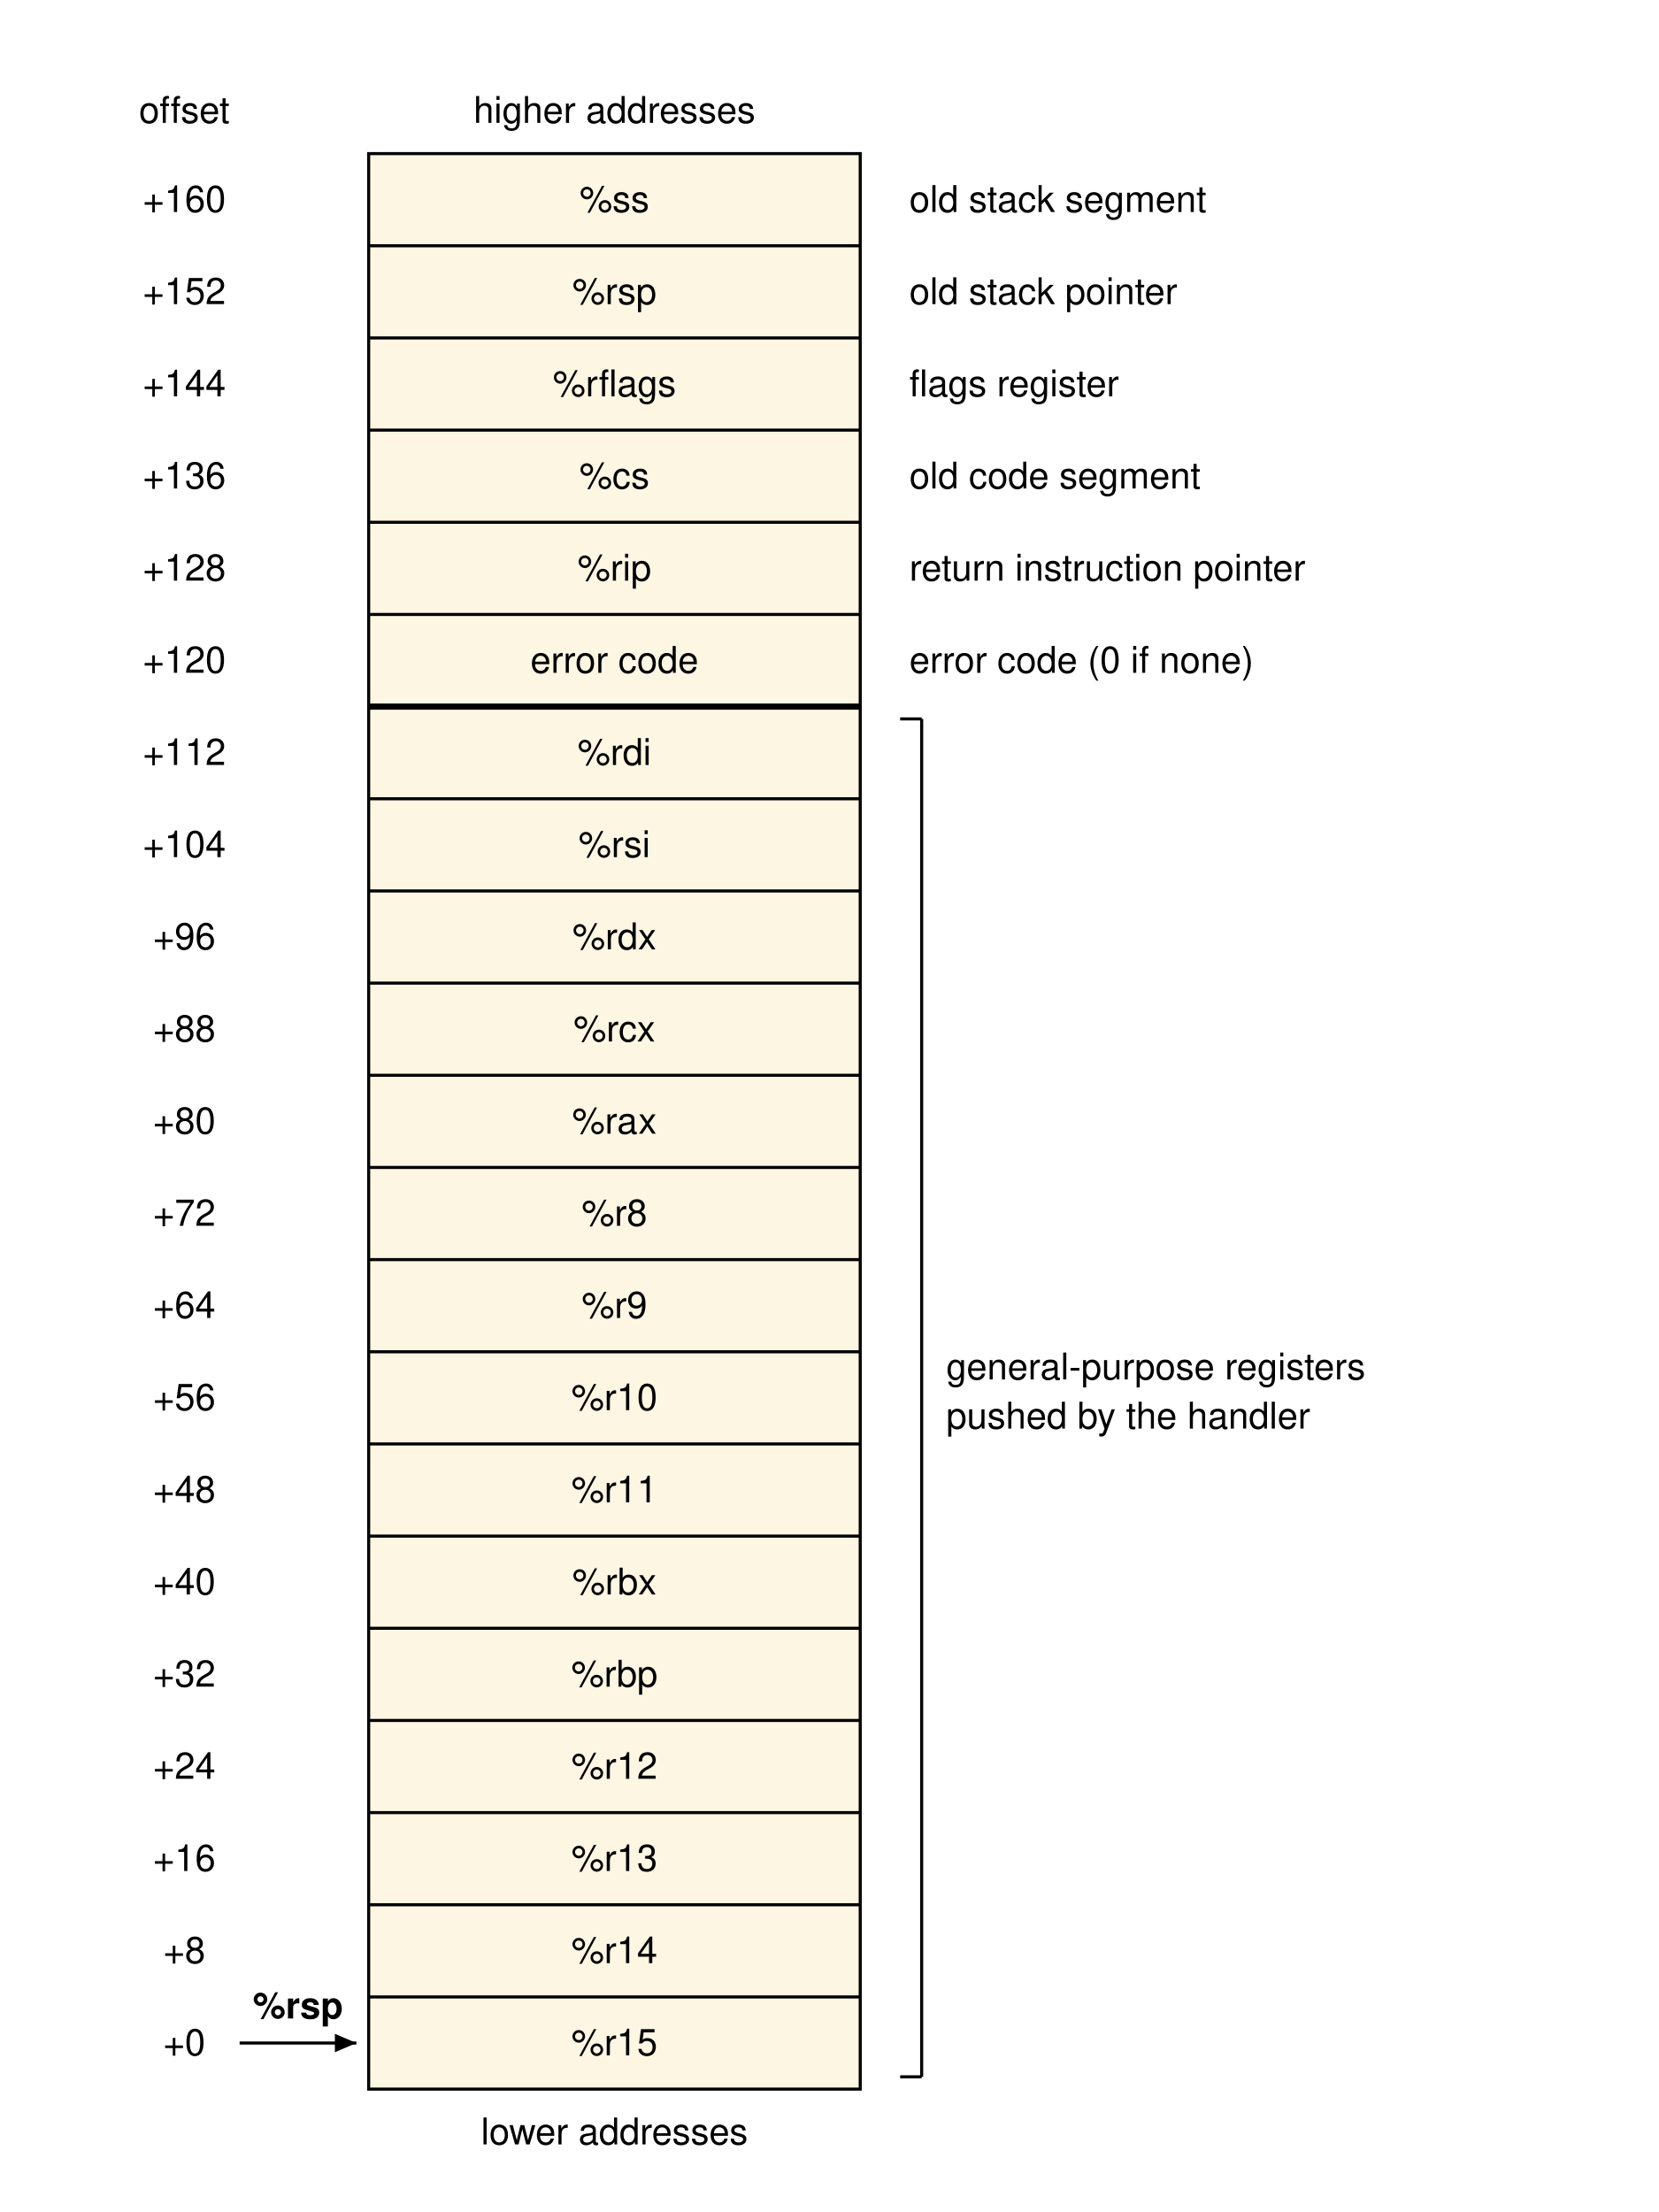
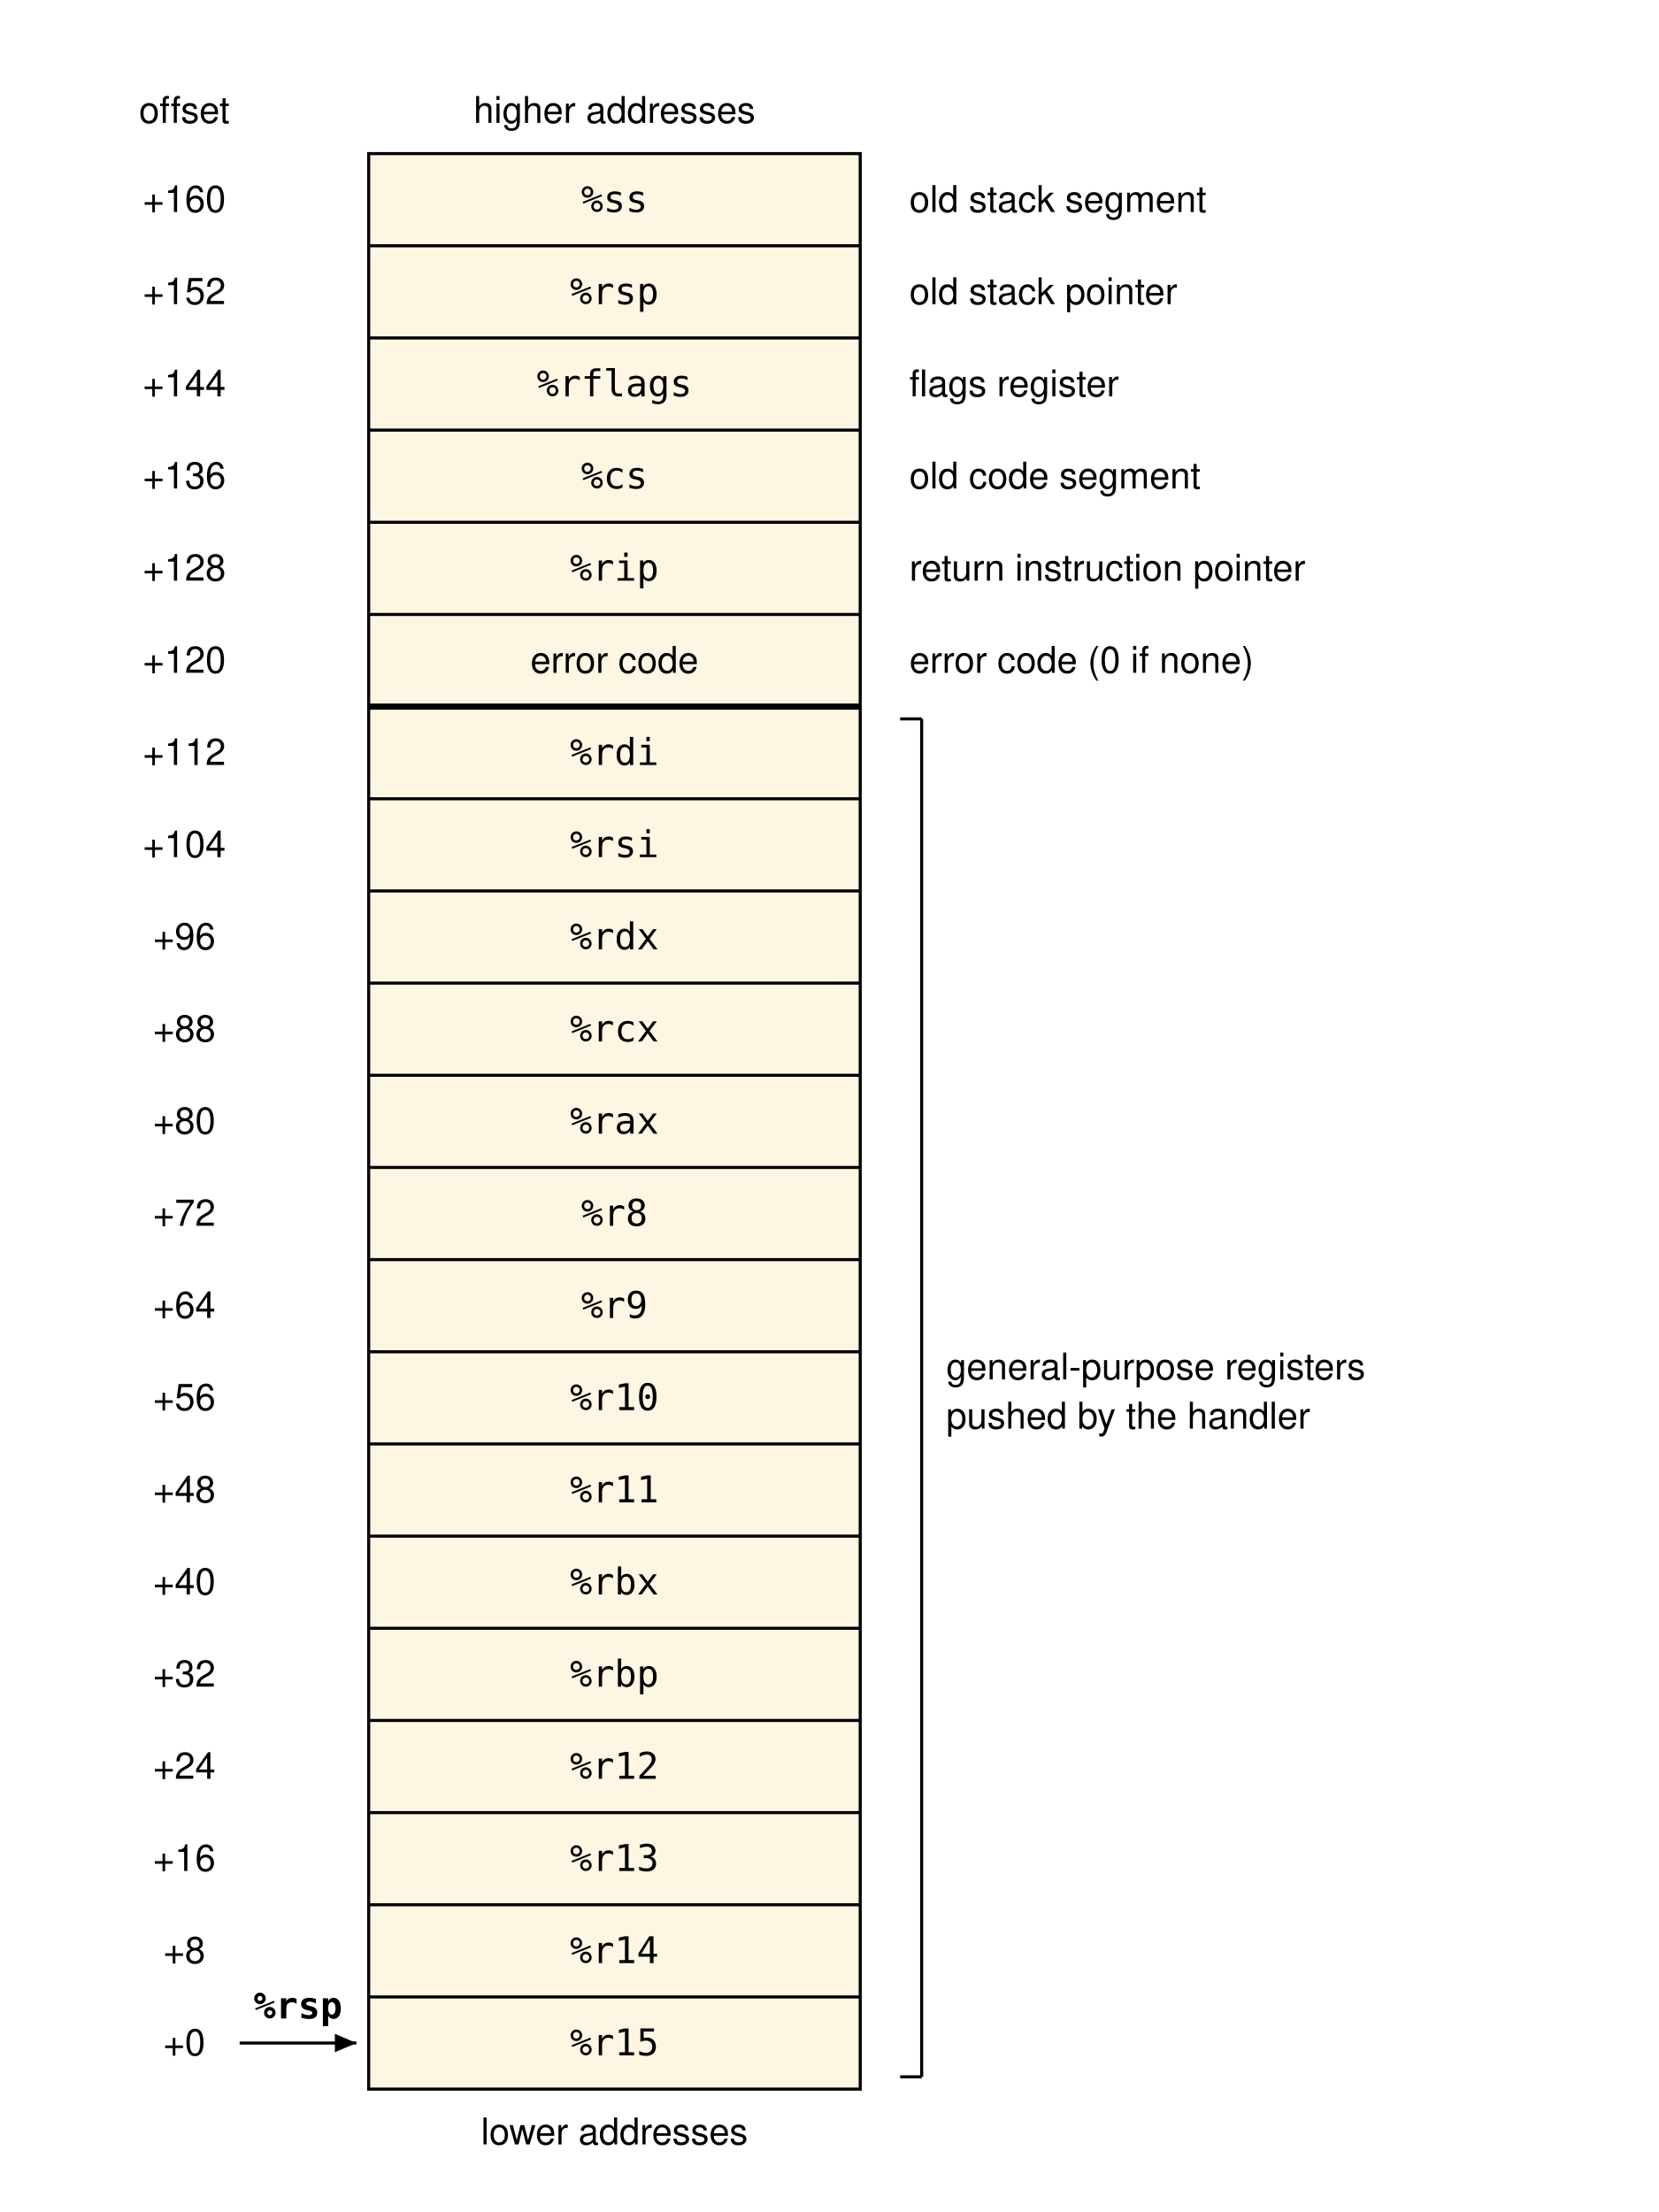
<svg xmlns="http://www.w3.org/2000/svg" version="1.1" width="540px" height="720px" viewBox="0 0 540 720" style="background: transparent; background-color: transparent; color-scheme: light dark;" font-family="Helvetica">
  <style>
    .box     { fill: #fdf6e3; stroke: #000000; stroke-width: 1;
               fill: light-dark(#fdf6e3, #201a0a); stroke: light-dark(#000000, #ffffff); }
    .div     { stroke: #000000; stroke-width: 1;
               stroke: light-dark(#000000, #ffffff); }
    .divthick{ stroke: #000000; stroke-width: 2;
               stroke: light-dark(#000000, #ffffff); }
    .reg     { fill: #000000; font-size: 12px; text-anchor: middle;
               fill: light-dark(#000000, #ffffff); }
    .desc    { fill: #000000; font-size: 12px; text-anchor: start;
               fill: light-dark(#000000, #ffffff); }
    .addr    { fill: #000000; font-size: 12px; text-anchor: middle;
               fill: light-dark(#000000, #ffffff); }
    .off     { fill: #000000; font-size: 12px; text-anchor: middle;
               fill: light-dark(#000000, #ffffff); }
    .ptr     { fill: #000000; font-size: 12px; text-anchor: middle; font-weight: bold;
               fill: light-dark(#000000, #ffffff); }
    .ah   { fill: #000000; fill: light-dark(#000000, #ffffff); }
+     .mono { font-family: monospace; }
  </style>
  <defs>
    <marker id="arrow" markerWidth="8" markerHeight="8" refX="7" refY="3" orient="auto" markerUnits="strokeWidth">
      <path d="M0,0 L7,3 L0,6 z" class="ah" />
    </marker>
  </defs>
  <text class="addr" x="200" y="40">higher addresses</text>
  <text class="addr" x="200" y="698">lower addresses</text>
  <text class="off" x="60" y="40">offset</text>
  <rect class="box" x="120" y="50" width="160" height="630" />
  <line class="div" x1="120" y1="80" x2="280" y2="80" />
  <line class="div" x1="120" y1="110" x2="280" y2="110" />
  <line class="div" x1="120" y1="140" x2="280" y2="140" />
  <line class="div" x1="120" y1="170" x2="280" y2="170" />
  <line class="div" x1="120" y1="200" x2="280" y2="200" />
  <line class="divthick" x1="120" y1="230" x2="280" y2="230" />
  <line class="div" x1="120" y1="260" x2="280" y2="260" />
  <line class="div" x1="120" y1="290" x2="280" y2="290" />
  <line class="div" x1="120" y1="320" x2="280" y2="320" />
  <line class="div" x1="120" y1="350" x2="280" y2="350" />
  <line class="div" x1="120" y1="380" x2="280" y2="380" />
  <line class="div" x1="120" y1="410" x2="280" y2="410" />
  <line class="div" x1="120" y1="440" x2="280" y2="440" />
  <line class="div" x1="120" y1="470" x2="280" y2="470" />
  <line class="div" x1="120" y1="500" x2="280" y2="500" />
  <line class="div" x1="120" y1="530" x2="280" y2="530" />
  <line class="div" x1="120" y1="560" x2="280" y2="560" />
  <line class="div" x1="120" y1="590" x2="280" y2="590" />
  <line class="div" x1="120" y1="620" x2="280" y2="620" />
  <line class="div" x1="120" y1="650" x2="280" y2="650" />
-   <text class="reg" x="200" y="69">%ss</text>
-   <text class="reg" x="200" y="99">%rsp</text>
-   <text class="reg" x="200" y="129">%rflags</text>
-   <text class="reg" x="200" y="159">%cs</text>
-   <text class="reg" x="200" y="189">%rip</text>
+   <text class="reg mono" x="200" y="69">%ss</text>
+   <text class="reg mono" x="200" y="99">%rsp</text>
+   <text class="reg mono" x="200" y="129">%rflags</text>
+   <text class="reg mono" x="200" y="159">%cs</text>
+   <text class="reg mono" x="200" y="189">%rip</text>
  <text class="reg" x="200" y="219">error code</text>
-   <text class="reg" x="200" y="249">%rdi</text>
-   <text class="reg" x="200" y="279">%rsi</text>
-   <text class="reg" x="200" y="309">%rdx</text>
-   <text class="reg" x="200" y="339">%rcx</text>
-   <text class="reg" x="200" y="369">%rax</text>
-   <text class="reg" x="200" y="399">%r8</text>
-   <text class="reg" x="200" y="429">%r9</text>
-   <text class="reg" x="200" y="459">%r10</text>
-   <text class="reg" x="200" y="489">%r11</text>
-   <text class="reg" x="200" y="519">%rbx</text>
-   <text class="reg" x="200" y="549">%rbp</text>
-   <text class="reg" x="200" y="579">%r12</text>
-   <text class="reg" x="200" y="609">%r13</text>
-   <text class="reg" x="200" y="639">%r14</text>
-   <text class="reg" x="200" y="669">%r15</text>
+   <text class="reg mono" x="200" y="249">%rdi</text>
+   <text class="reg mono" x="200" y="279">%rsi</text>
+   <text class="reg mono" x="200" y="309">%rdx</text>
+   <text class="reg mono" x="200" y="339">%rcx</text>
+   <text class="reg mono" x="200" y="369">%rax</text>
+   <text class="reg mono" x="200" y="399">%r8</text>
+   <text class="reg mono" x="200" y="429">%r9</text>
+   <text class="reg mono" x="200" y="459">%r10</text>
+   <text class="reg mono" x="200" y="489">%r11</text>
+   <text class="reg mono" x="200" y="519">%rbx</text>
+   <text class="reg mono" x="200" y="549">%rbp</text>
+   <text class="reg mono" x="200" y="579">%r12</text>
+   <text class="reg mono" x="200" y="609">%r13</text>
+   <text class="reg mono" x="200" y="639">%r14</text>
+   <text class="reg mono" x="200" y="669">%r15</text>
  <text class="off" x="60" y="69">+160</text>
  <text class="off" x="60" y="99">+152</text>
  <text class="off" x="60" y="129">+144</text>
  <text class="off" x="60" y="159">+136</text>
  <text class="off" x="60" y="189">+128</text>
  <text class="off" x="60" y="219">+120</text>
  <text class="off" x="60" y="249">+112</text>
  <text class="off" x="60" y="279">+104</text>
  <text class="off" x="60" y="309">+96</text>
  <text class="off" x="60" y="339">+88</text>
  <text class="off" x="60" y="369">+80</text>
  <text class="off" x="60" y="399">+72</text>
  <text class="off" x="60" y="429">+64</text>
  <text class="off" x="60" y="459">+56</text>
  <text class="off" x="60" y="489">+48</text>
  <text class="off" x="60" y="519">+40</text>
  <text class="off" x="60" y="549">+32</text>
  <text class="off" x="60" y="579">+24</text>
  <text class="off" x="60" y="609">+16</text>
  <text class="off" x="60" y="639">+8</text>
  <text class="off" x="60" y="669">+0</text>
  <text class="desc" x="296" y="69">old stack segment</text>
  <text class="desc" x="296" y="99">old stack pointer</text>
  <text class="desc" x="296" y="129">flags register</text>
  <text class="desc" x="296" y="159">old code segment</text>
  <text class="desc" x="296" y="189">return instruction pointer</text>
  <text class="desc" x="296" y="219">error code (0 if none)</text>
  <line class="div" x1="293" y1="234" x2="300" y2="234" />
  <line class="div" x1="300" y1="234" x2="300" y2="676" />
  <line class="div" x1="293" y1="676" x2="300" y2="676" />
  <text class="desc" x="308" y="449">general-purpose registers</text>
  <text class="desc" x="308" y="465">pushed by the handler</text>
-   <text class="ptr" x="97" y="657">%rsp</text>
+   <text class="ptr mono" x="97" y="657">%rsp</text>
  <line class="div" x1="78" y1="665" x2="116" y2="665" marker-end="url(#arrow)" />
</svg>
